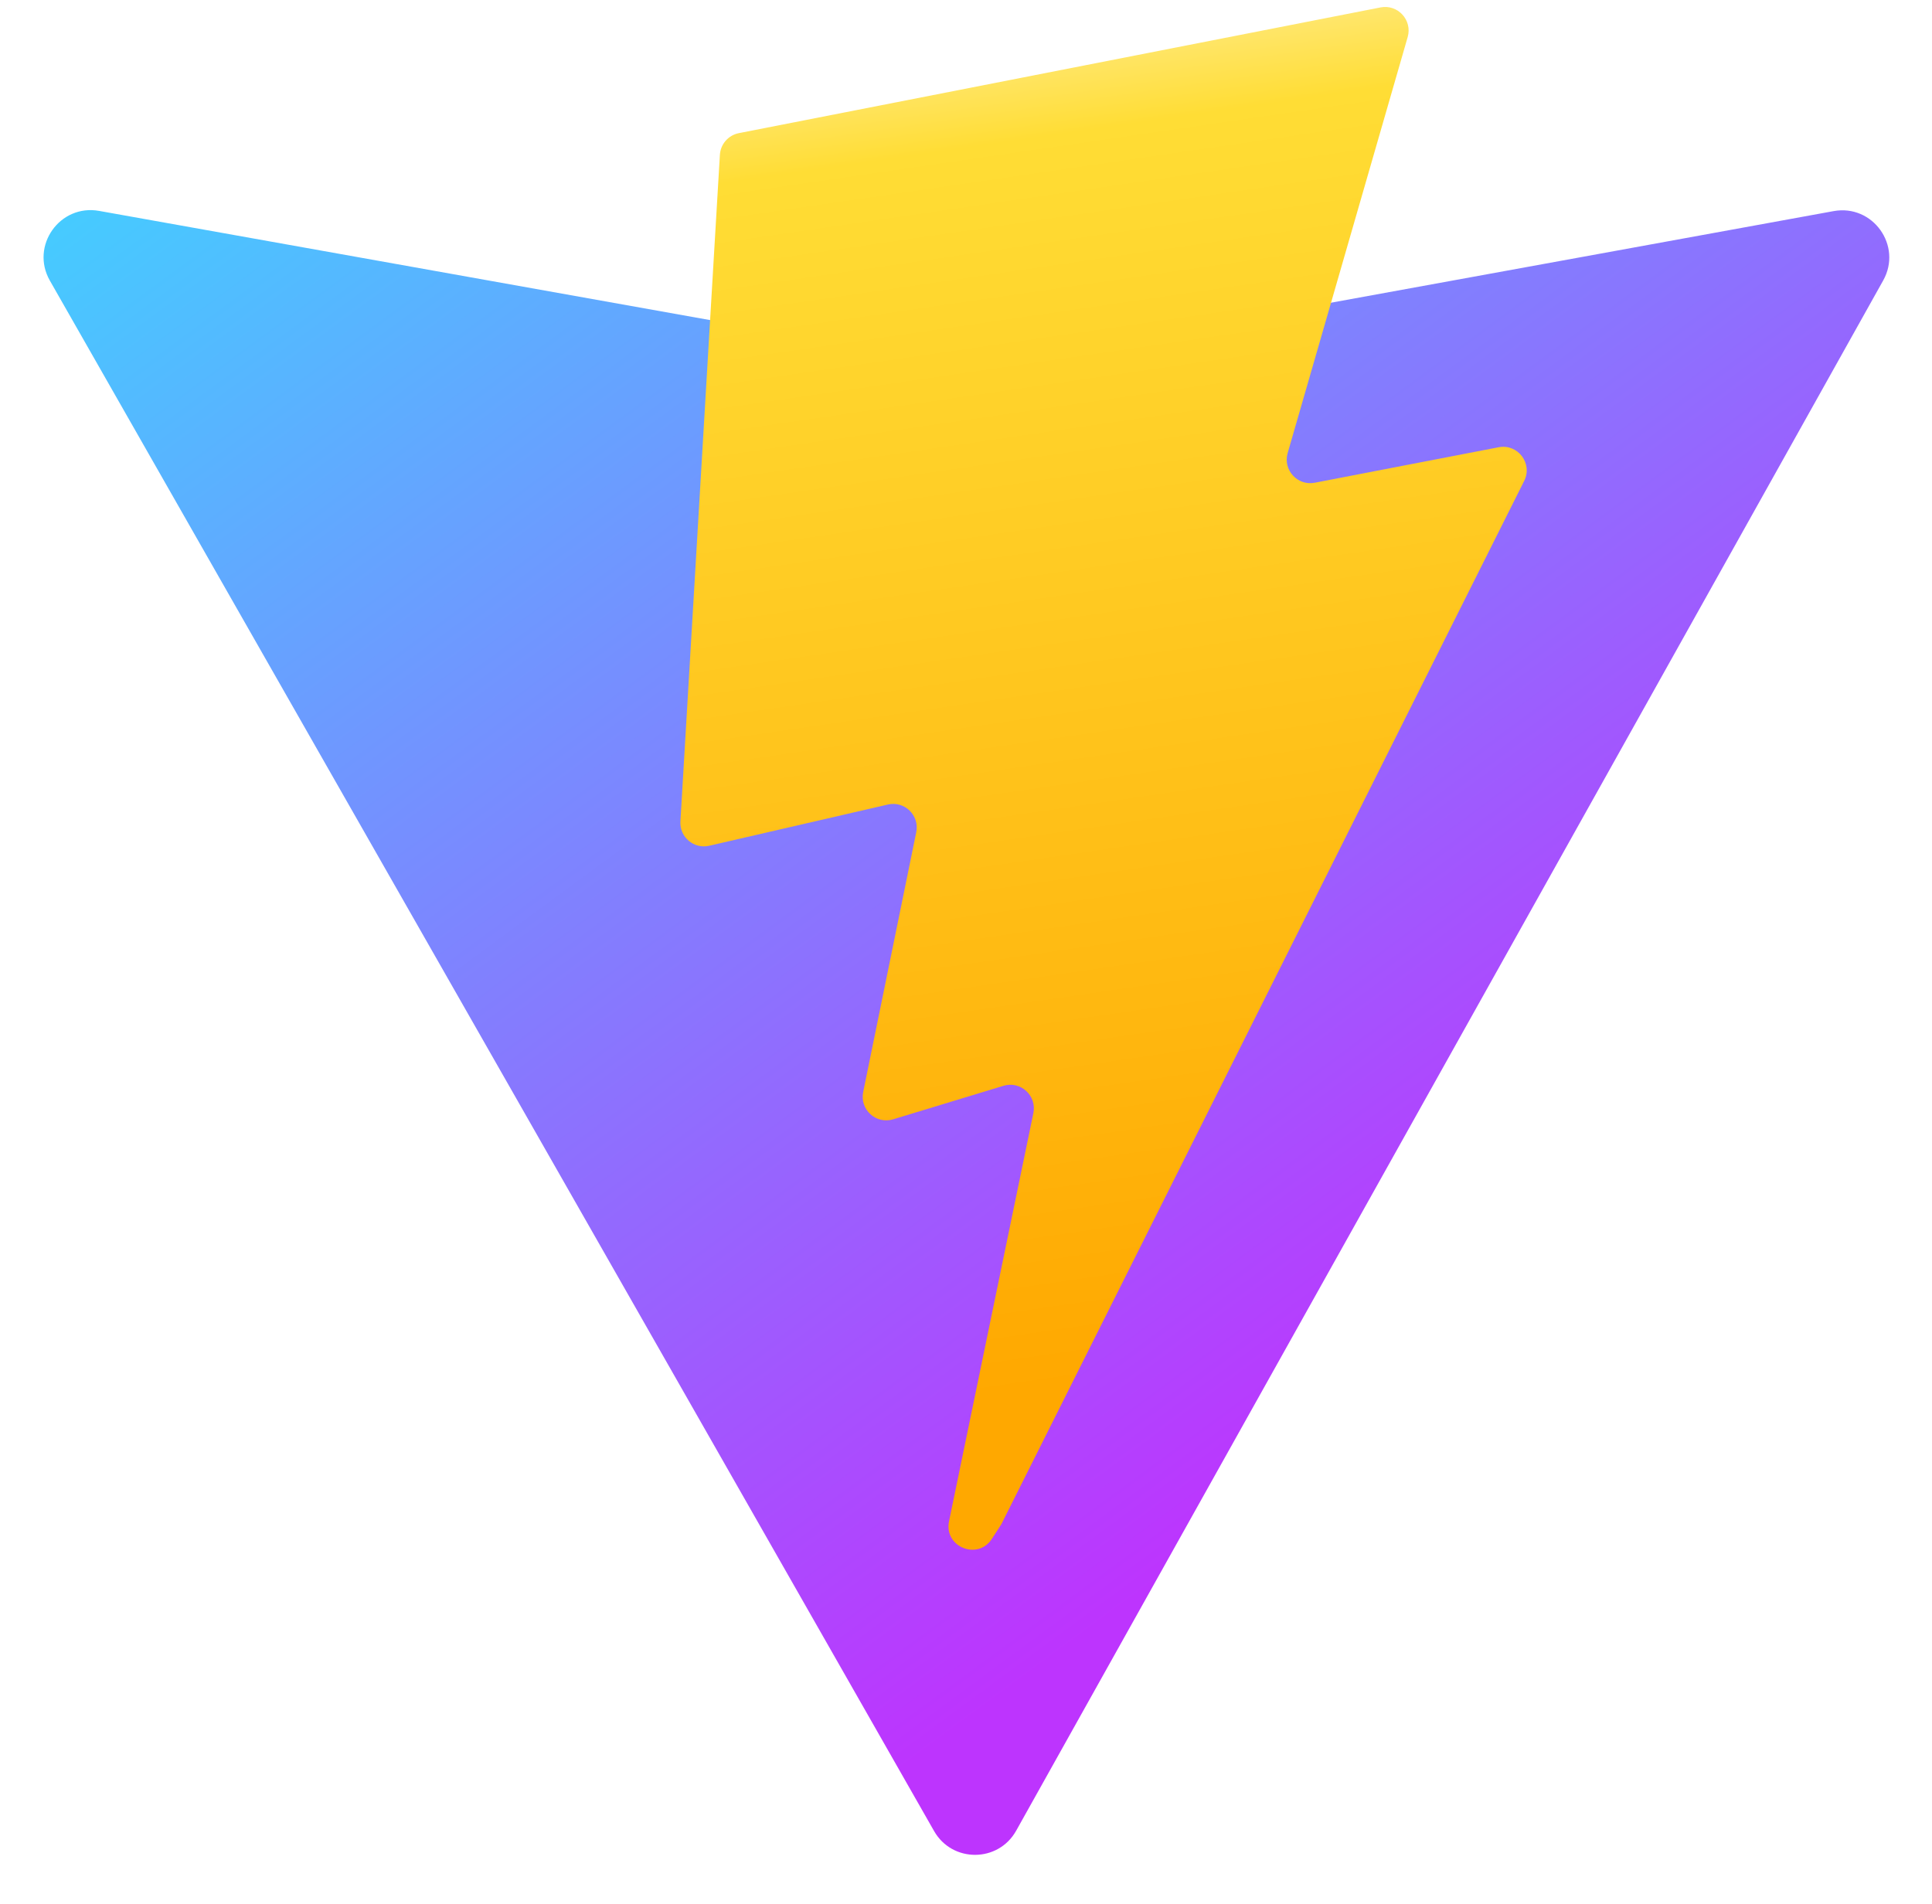
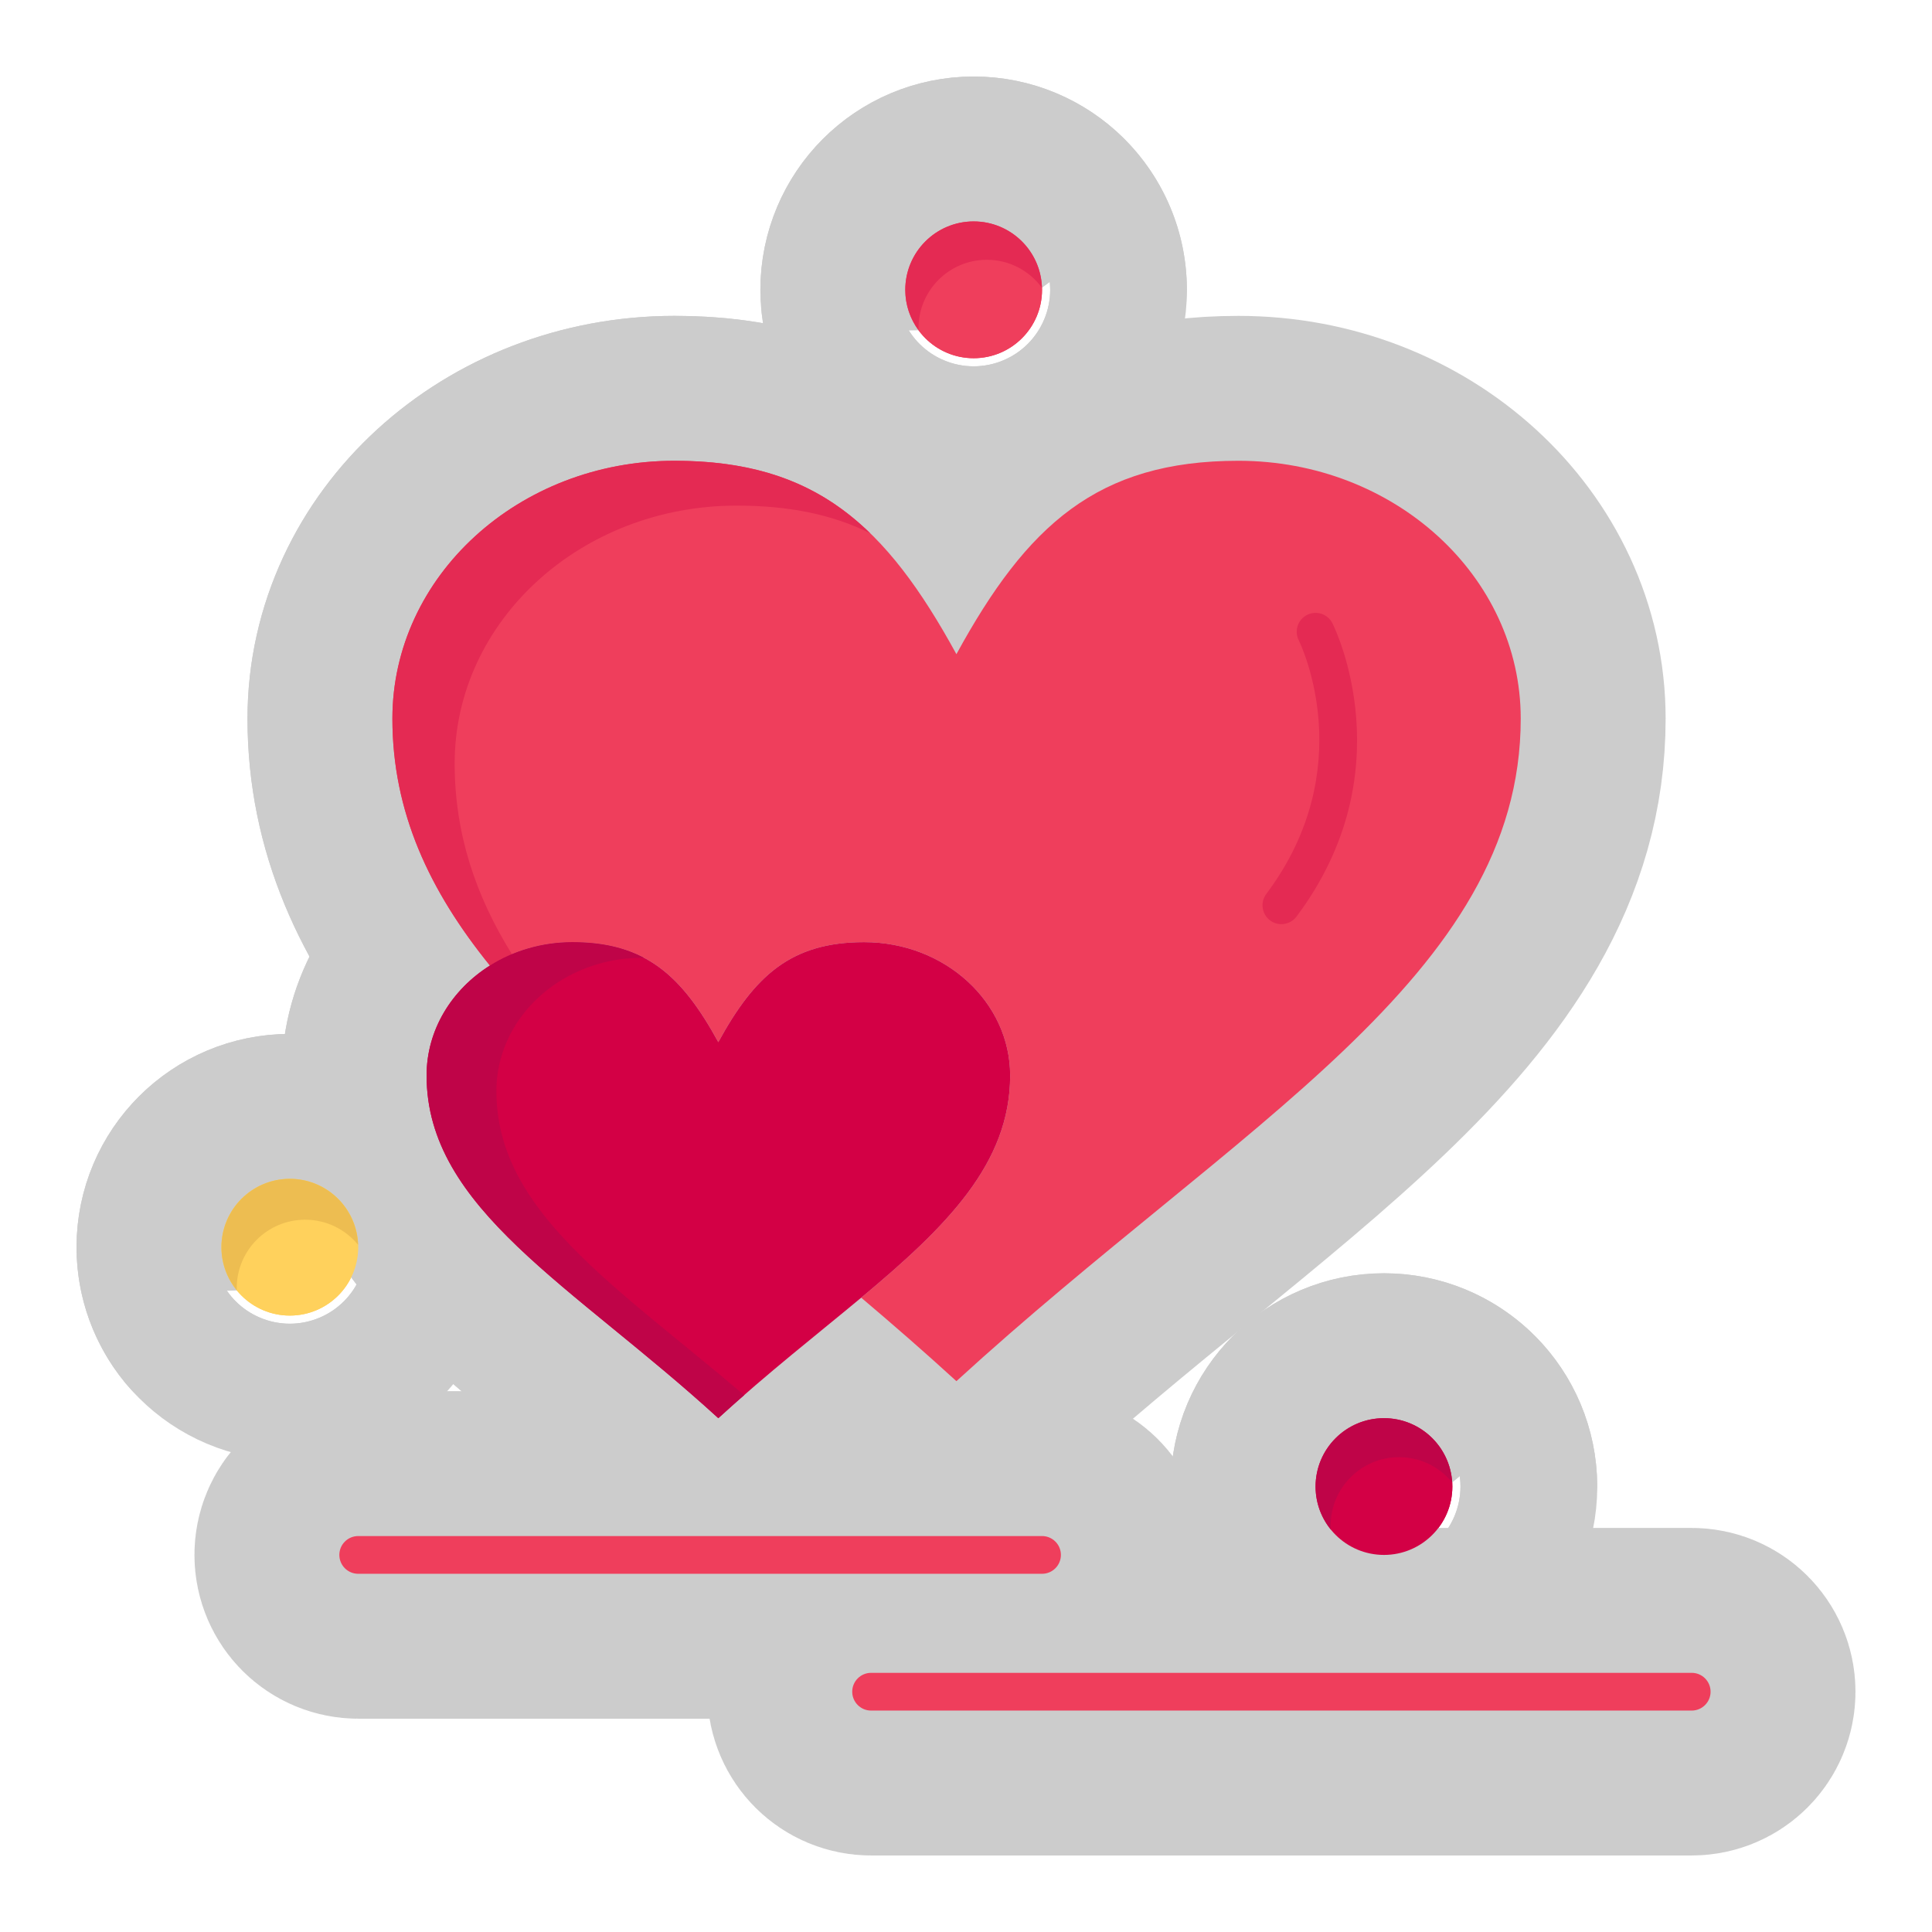
- <svg xmlns="http://www.w3.org/2000/svg" width="410" height="404" viewBox="0 0 410 404" fill="none">
-   <path d="M399.641 59.525L215.643 388.545C211.844 395.338 202.084 395.378 198.228 388.618L10.582 59.556C6.381 52.19 12.68 43.267 21.028 44.759L205.223 77.682C206.398 77.892 207.601 77.89 208.776 77.676L389.119 44.806C397.439 43.289 403.768 52.143 399.641 59.525Z" fill="url(#paint0_linear)" />
-   <path d="M292.965 1.574L156.801 28.255C154.563 28.694 152.906 30.59 152.771 32.866L144.395 174.33C144.198 177.662 147.258 180.248 150.51 179.498L188.42 170.749C191.967 169.931 195.172 173.055 194.443 176.622L183.18 231.775C182.422 235.487 185.907 238.661 189.532 237.56L212.947 230.446C216.577 229.344 220.065 232.527 219.297 236.242L201.398 322.875C200.278 328.294 207.486 331.249 210.492 326.603L212.5 323.5L323.454 102.072C325.312 98.365 322.108 94.137 318.036 94.923L279.014 102.454C275.347 103.161 272.227 99.746 273.262 96.158L298.731 7.867C299.767 4.273 296.636 0.855 292.965 1.574Z" fill="url(#paint1_linear)" />
-   <defs>
-     <linearGradient id="paint0_linear" x1="6" y1="33" x2="235" y2="344" gradientUnits="userSpaceOnUse">
-       <stop stop-color="#41D1FF" />
-       <stop offset="1" stop-color="#BD34FE" />
-     </linearGradient>
-     <linearGradient id="paint1_linear" x1="194.651" y1="8.818" x2="236.076" y2="292.989" gradientUnits="userSpaceOnUse">
-       <stop stop-color="#FFEA83" />
-       <stop offset="0.083" stop-color="#FFDD35" />
-       <stop offset="1" stop-color="#FFA800" />
-     </linearGradient>
-   </defs>
+ <svg xmlns="http://www.w3.org/2000/svg" width="108px" height="108px" viewBox="0 0 512 512" version="1.1" xml:space="preserve" fill="#000000" stroke="#000000" stroke-width="0.005">
+   <g id="SVGRepo_bgCarrier" stroke-width="0" />
+   <g id="SVGRepo_tracerCarrier" stroke-linecap="round" stroke-linejoin="round" stroke="#CCCCCC" stroke-width="76.8">
+     <g id="_x35_78_x2C__Heart_x2C__Love_x2C__Couple_x2C__Valentine_Greetings">
+       <g>
+         <path d="M76.81,312.4c10,0,18.12,8.11,18.12,18.12s-8.12,18.12-18.12,18.12 c-10.01,0-18.13-8.11-18.13-18.12S66.8,312.4,76.81,312.4z" style="fill:#FFD15C;" />
+         <path d="M62.74,341.354c0-10.01,8.119-18.12,18.13-18.12c5.653,0,10.704,2.595,14.028,6.657 c-0.334-9.716-8.301-17.491-18.089-17.491c-10.01,0-18.13,8.11-18.13,18.12c0,4.35,1.536,8.339,4.092,11.462 C62.765,341.771,62.74,341.566,62.74,341.354z" style="fill:#EDBD51;" />
+         <path d="M366.77,375.83c10,0,18.12,8.11,18.12,18.12s-8.12,18.12-18.12,18.12 c-10.01,0-18.13-8.11-18.13-18.12S356.76,375.83,366.77,375.83z" style="fill:#D30045;" />
+         <path d="M352.64,404.283c0-10.01,8.12-18.12,18.13-18.12c5.676,0,10.742,2.617,14.065,6.707 c-0.562-9.504-8.43-17.04-18.065-17.04c-10.01,0-18.13,8.11-18.13,18.12c0,4.327,1.522,8.296,4.055,11.411 C352.673,405.003,352.64,404.647,352.64,404.283z" style="fill:#BF0448;" />
+         <path d="M258.03,58.68c10.01,0,18.12,8.12,18.12,18.131c0,10-8.11,18.119-18.12,18.119 c-10.011,0-18.12-8.119-18.12-18.119C239.91,66.8,248.02,58.68,258.03,58.68z" style="fill:#EF3E5C;" />
+         <path d="M243.41,86.977c0-10.01,8.11-18.13,18.121-18.13c5.996,0,11.294,2.926,14.592,7.414 c-0.294-9.754-8.269-17.581-18.093-17.581c-10.011,0-18.12,8.12-18.12,18.131c0,4.01,1.319,7.705,3.527,10.708 C243.433,87.337,243.41,87.16,243.41,86.977z" style="fill:#E42A53;" />
+         <path d="M190.359,276.181c-9.67-17.67-19.33-26.501-38.659-26.501c-8.11,0-15.641,2.29-21.86,6.2 c-16.05-19.819-25.85-40.7-25.85-65.439c0-37.721,33.47-68.33,74.729-68.33c37.37,0,56.05,17.08,74.74,51.25 c18.68-34.17,37.36-51.25,74.73-51.25c41.35,0,74.819,30.609,74.819,68.33c0,68.33-74.819,107.24-149.55,175.58 c-8.45-7.73-16.891-15.07-25.23-22.12c22.601-18.84,39.471-35.54,39.471-58.88c0-19.51-17.311-35.341-38.69-35.341 C209.68,249.68,200.02,258.511,190.359,276.181z" style="fill:#EF3E5C;" />
+         <g>
+           <g>
+             <g>
+               <path d="M120.49,202.32c0-37.721,33.47-68.33,74.729-68.33c14.146,0,25.61,2.452,35.414,7.348 c-13.161-12.812-29.031-19.228-51.914-19.228c-41.26,0-74.729,30.609-74.729,68.33c0,24.739,9.8,45.62,25.85,65.439 c1.833-1.152,3.792-2.145,5.834-2.998C126.06,237.421,120.49,220.967,120.49,202.32z" style="fill:#E42A53;" />
+             </g>
+           </g>
+         </g>
+         <path d="M151.7,249.68c19.329,0,28.989,8.831,38.659,26.501c9.66-17.67,19.32-26.501,38.65-26.501 c21.38,0,38.69,15.831,38.69,35.341c0,23.34-16.87,40.04-39.471,58.88c-11.62,9.68-24.75,19.92-37.87,31.93 c-38.659-35.34-77.31-55.47-77.31-90.81c0-12.09,6.65-22.76,16.79-29.141C136.06,251.97,143.59,249.68,151.7,249.68z" style="fill:#D30045;" />
+         <g>
+           <path d="M131.55,289.161c0-12.09,6.65-22.76,16.79-29.141c6.22-3.909,13.75-6.2,21.86-6.2 c0.157,0,0.301,0.013,0.457,0.014c-5.214-2.755-11.324-4.154-18.957-4.154c-8.11,0-15.641,2.29-21.86,6.2 c-10.14,6.381-16.79,17.051-16.79,29.141c0,35.34,38.65,55.47,77.31,90.81c2.287-2.094,4.571-4.115,6.851-6.108 C162.803,340.424,131.55,320.938,131.55,289.161z" style="fill:#BF0448;" />
+         </g>
+         <path d="M339.576,244.91c-1.044,0-2.097-0.325-2.996-1c-2.209-1.657-2.657-4.791-1-7 c24.915-33.218,9.261-65.89,8.582-67.265c-1.22-2.472-0.213-5.471,2.255-6.697c2.474-1.228,5.462-0.229,6.694,2.235 c0.797,1.592,19.183,39.443-9.531,77.727C342.598,244.22,341.096,244.91,339.576,244.91z" style="fill:#E42A53;" />
+         <path d="M276.15,417.07H94.93c-2.761,0-5-2.238-5-5s2.239-5,5-5H276.15c2.762,0,5,2.238,5,5 S278.912,417.07,276.15,417.07z" style="fill:#EF3E5C;" />
+         <path d="M448.32,453.32H230.85c-2.761,0-5-2.238-5-5s2.239-5,5-5H448.32c2.762,0,5,2.238,5,5 S451.082,453.32,448.32,453.32z" style="fill:#EF3E5C;" />
+       </g>
+     </g>
+     <g id="Layer_1" />
+   </g>
+   <g id="SVGRepo_iconCarrier">
+     <g id="_x35_78_x2C__Heart_x2C__Love_x2C__Couple_x2C__Valentine_Greetings">
+       <g>
+         <path d="M76.81,312.4c10,0,18.12,8.11,18.12,18.12s-8.12,18.12-18.12,18.12 c-10.01,0-18.13-8.11-18.13-18.12S66.8,312.4,76.81,312.4z" style="fill:#FFD15C;" />
+         <path d="M62.74,341.354c0-10.01,8.119-18.12,18.13-18.12c5.653,0,10.704,2.595,14.028,6.657 c-0.334-9.716-8.301-17.491-18.089-17.491c-10.01,0-18.13,8.11-18.13,18.12c0,4.35,1.536,8.339,4.092,11.462 C62.765,341.771,62.74,341.566,62.74,341.354z" style="fill:#EDBD51;" />
+         <path d="M366.77,375.83c10,0,18.12,8.11,18.12,18.12s-8.12,18.12-18.12,18.12 c-10.01,0-18.13-8.11-18.13-18.12S356.76,375.83,366.77,375.83z" style="fill:#D30045;" />
+         <path d="M352.64,404.283c0-10.01,8.12-18.12,18.13-18.12c5.676,0,10.742,2.617,14.065,6.707 c-0.562-9.504-8.43-17.04-18.065-17.04c-10.01,0-18.13,8.11-18.13,18.12c0,4.327,1.522,8.296,4.055,11.411 C352.673,405.003,352.64,404.647,352.64,404.283z" style="fill:#BF0448;" />
+         <path d="M258.03,58.68c10.01,0,18.12,8.12,18.12,18.131c0,10-8.11,18.119-18.12,18.119 c-10.011,0-18.12-8.119-18.12-18.119C239.91,66.8,248.02,58.68,258.03,58.68z" style="fill:#EF3E5C;" />
+         <path d="M243.41,86.977c0-10.01,8.11-18.13,18.121-18.13c5.996,0,11.294,2.926,14.592,7.414 c-0.294-9.754-8.269-17.581-18.093-17.581c-10.011,0-18.12,8.12-18.12,18.131c0,4.01,1.319,7.705,3.527,10.708 C243.433,87.337,243.41,87.16,243.41,86.977z" style="fill:#E42A53;" />
+         <path d="M190.359,276.181c-9.67-17.67-19.33-26.501-38.659-26.501c-8.11,0-15.641,2.29-21.86,6.2 c-16.05-19.819-25.85-40.7-25.85-65.439c0-37.721,33.47-68.33,74.729-68.33c37.37,0,56.05,17.08,74.74,51.25 c18.68-34.17,37.36-51.25,74.73-51.25c41.35,0,74.819,30.609,74.819,68.33c0,68.33-74.819,107.24-149.55,175.58 c-8.45-7.73-16.891-15.07-25.23-22.12c22.601-18.84,39.471-35.54,39.471-58.88c0-19.51-17.311-35.341-38.69-35.341 C209.68,249.68,200.02,258.511,190.359,276.181z" style="fill:#EF3E5C;" />
+         <g>
+           <g>
+             <g>
+               <path d="M120.49,202.32c0-37.721,33.47-68.33,74.729-68.33c14.146,0,25.61,2.452,35.414,7.348 c-13.161-12.812-29.031-19.228-51.914-19.228c-41.26,0-74.729,30.609-74.729,68.33c0,24.739,9.8,45.62,25.85,65.439 c1.833-1.152,3.792-2.145,5.834-2.998C126.06,237.421,120.49,220.967,120.49,202.32z" style="fill:#E42A53;" />
+             </g>
+           </g>
+         </g>
+         <path d="M151.7,249.68c19.329,0,28.989,8.831,38.659,26.501c9.66-17.67,19.32-26.501,38.65-26.501 c21.38,0,38.69,15.831,38.69,35.341c0,23.34-16.87,40.04-39.471,58.88c-11.62,9.68-24.75,19.92-37.87,31.93 c-38.659-35.34-77.31-55.47-77.31-90.81c0-12.09,6.65-22.76,16.79-29.141C136.06,251.97,143.59,249.68,151.7,249.68z" style="fill:#D30045;" />
+         <g>
+           <path d="M131.55,289.161c0-12.09,6.65-22.76,16.79-29.141c6.22-3.909,13.75-6.2,21.86-6.2 c0.157,0,0.301,0.013,0.457,0.014c-5.214-2.755-11.324-4.154-18.957-4.154c-8.11,0-15.641,2.29-21.86,6.2 c-10.14,6.381-16.79,17.051-16.79,29.141c0,35.34,38.65,55.47,77.31,90.81c2.287-2.094,4.571-4.115,6.851-6.108 C162.803,340.424,131.55,320.938,131.55,289.161z" style="fill:#BF0448;" />
+         </g>
+         <path d="M339.576,244.91c-1.044,0-2.097-0.325-2.996-1c-2.209-1.657-2.657-4.791-1-7 c24.915-33.218,9.261-65.89,8.582-67.265c-1.22-2.472-0.213-5.471,2.255-6.697c2.474-1.228,5.462-0.229,6.694,2.235 c0.797,1.592,19.183,39.443-9.531,77.727C342.598,244.22,341.096,244.91,339.576,244.91z" style="fill:#E42A53;" />
+         <path d="M276.15,417.07H94.93c-2.761,0-5-2.238-5-5s2.239-5,5-5H276.15c2.762,0,5,2.238,5,5 S278.912,417.07,276.15,417.07z" style="fill:#EF3E5C;" />
+         <path d="M448.32,453.32H230.85c-2.761,0-5-2.238-5-5s2.239-5,5-5H448.32c2.762,0,5,2.238,5,5 S451.082,453.32,448.32,453.32z" style="fill:#EF3E5C;" />
+       </g>
+     </g>
+     <g id="Layer_1" />
+   </g>
</svg>
